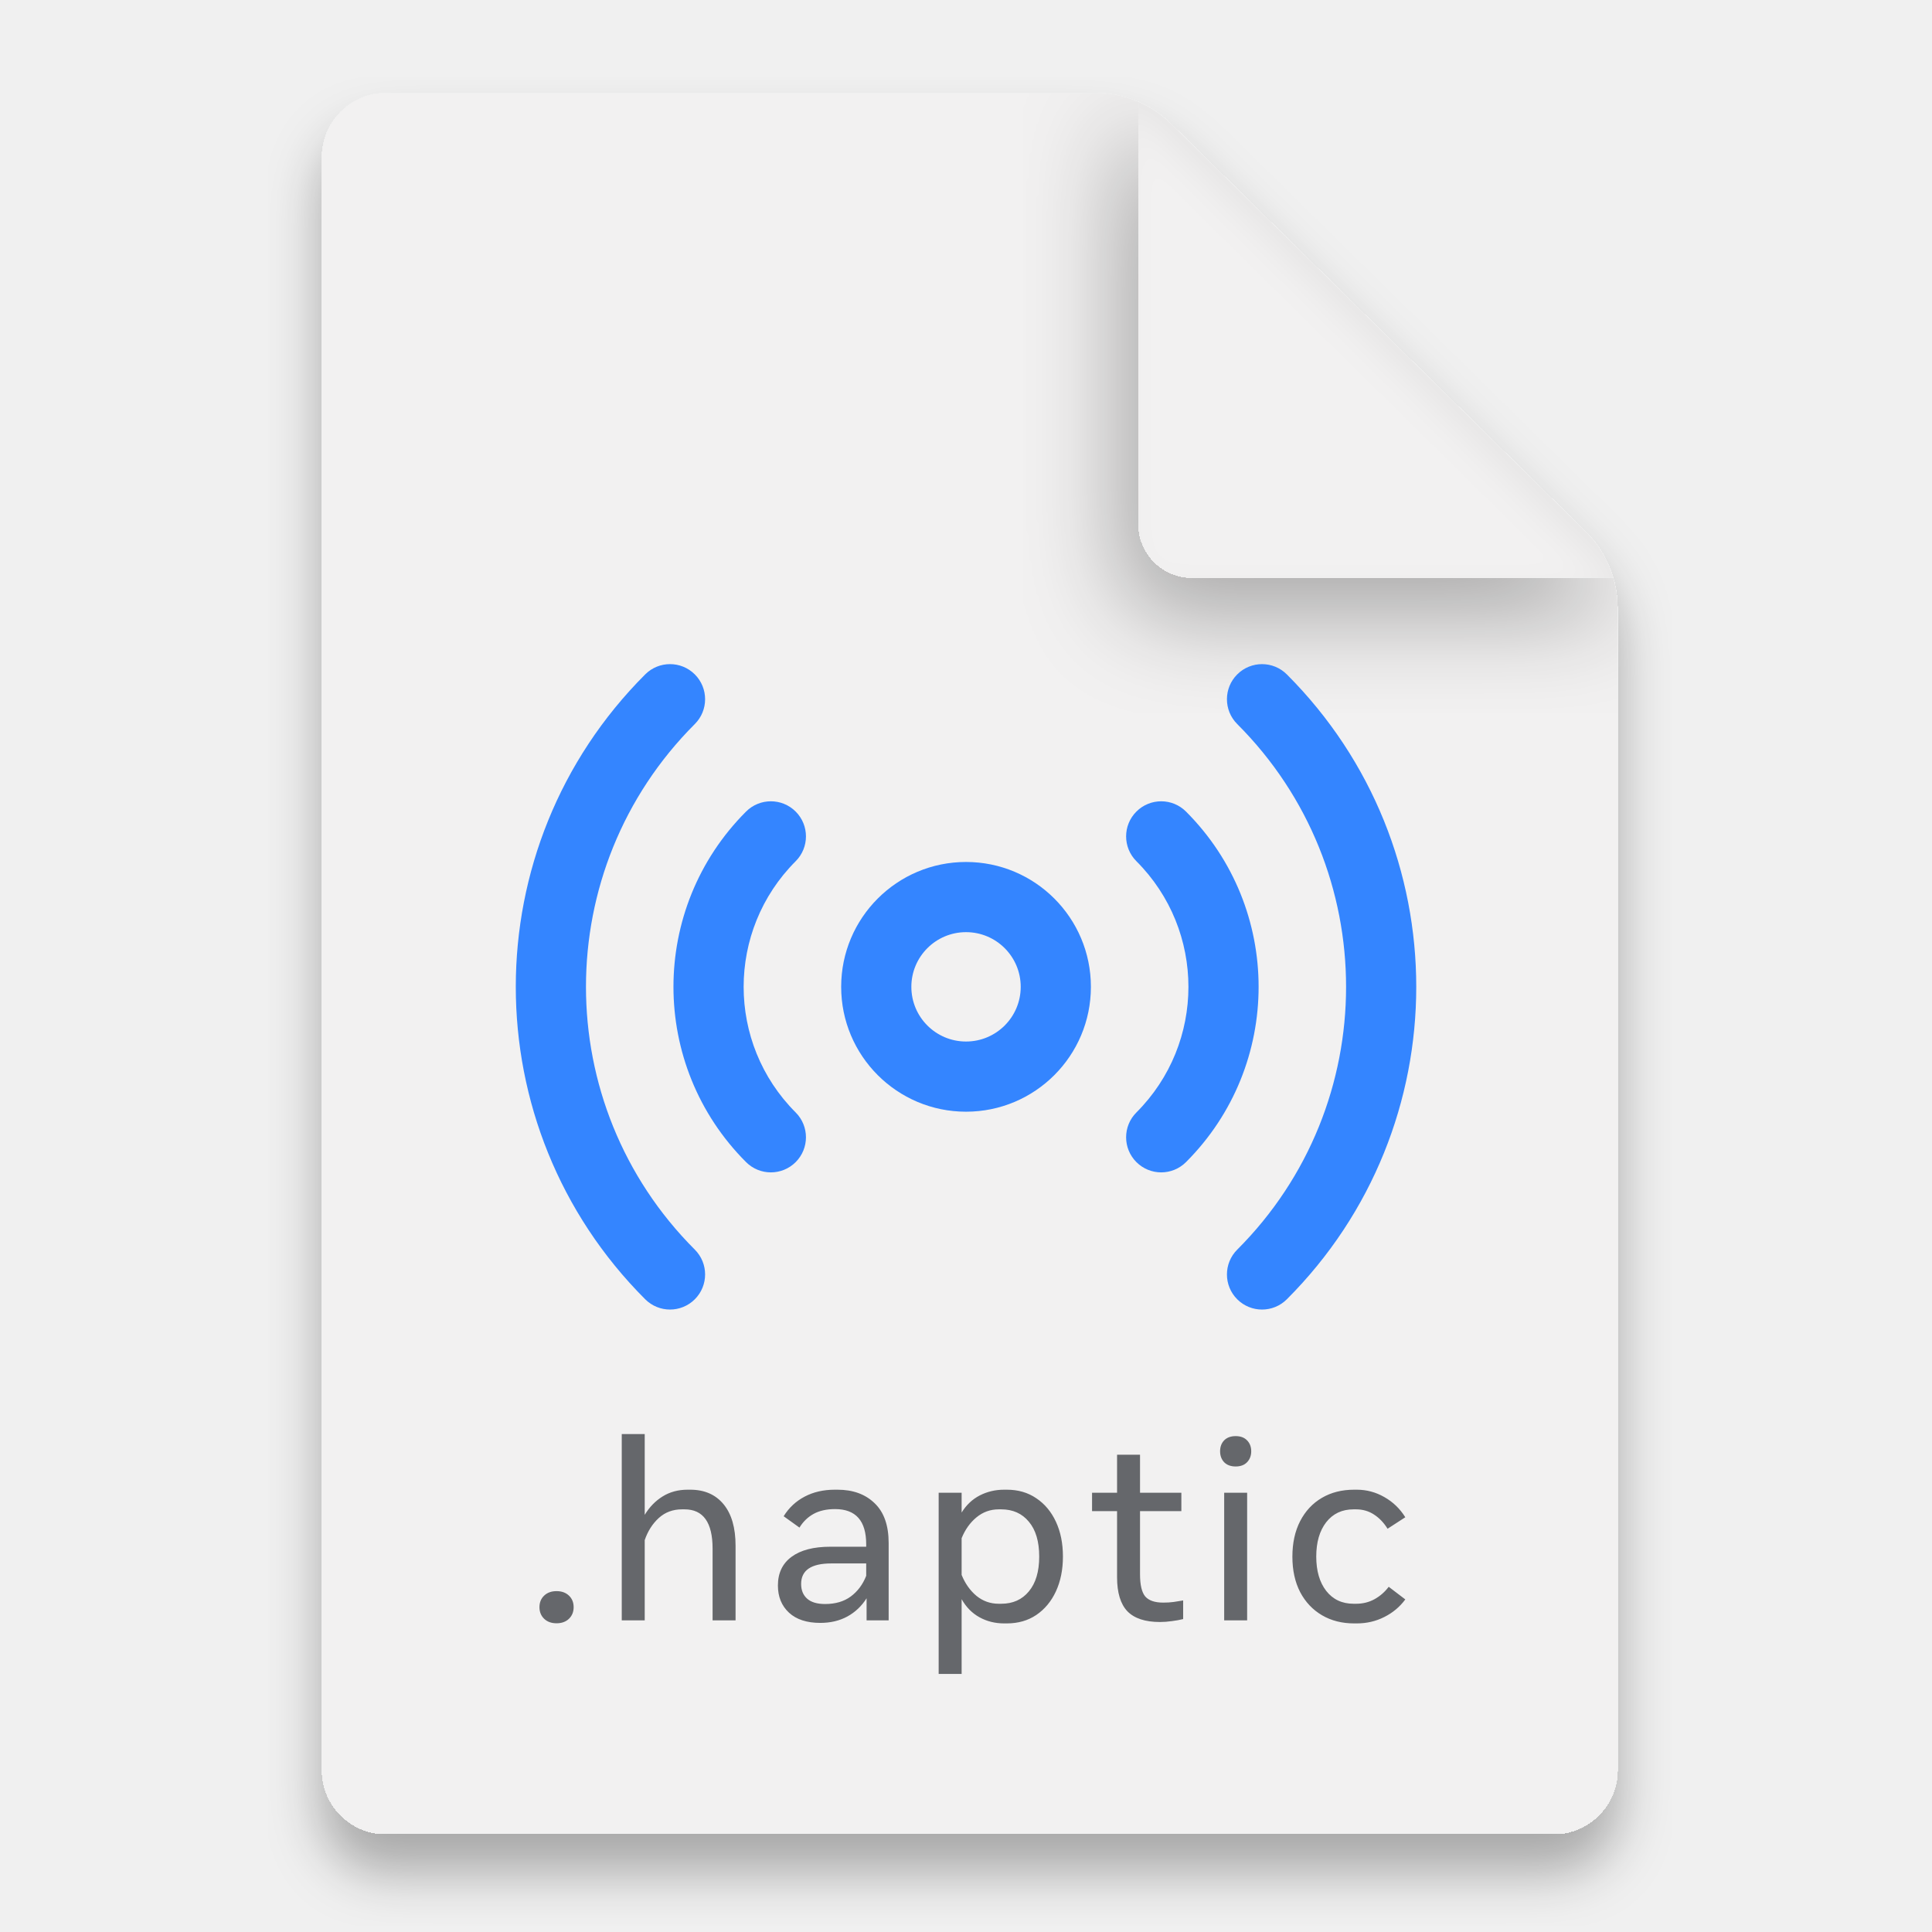
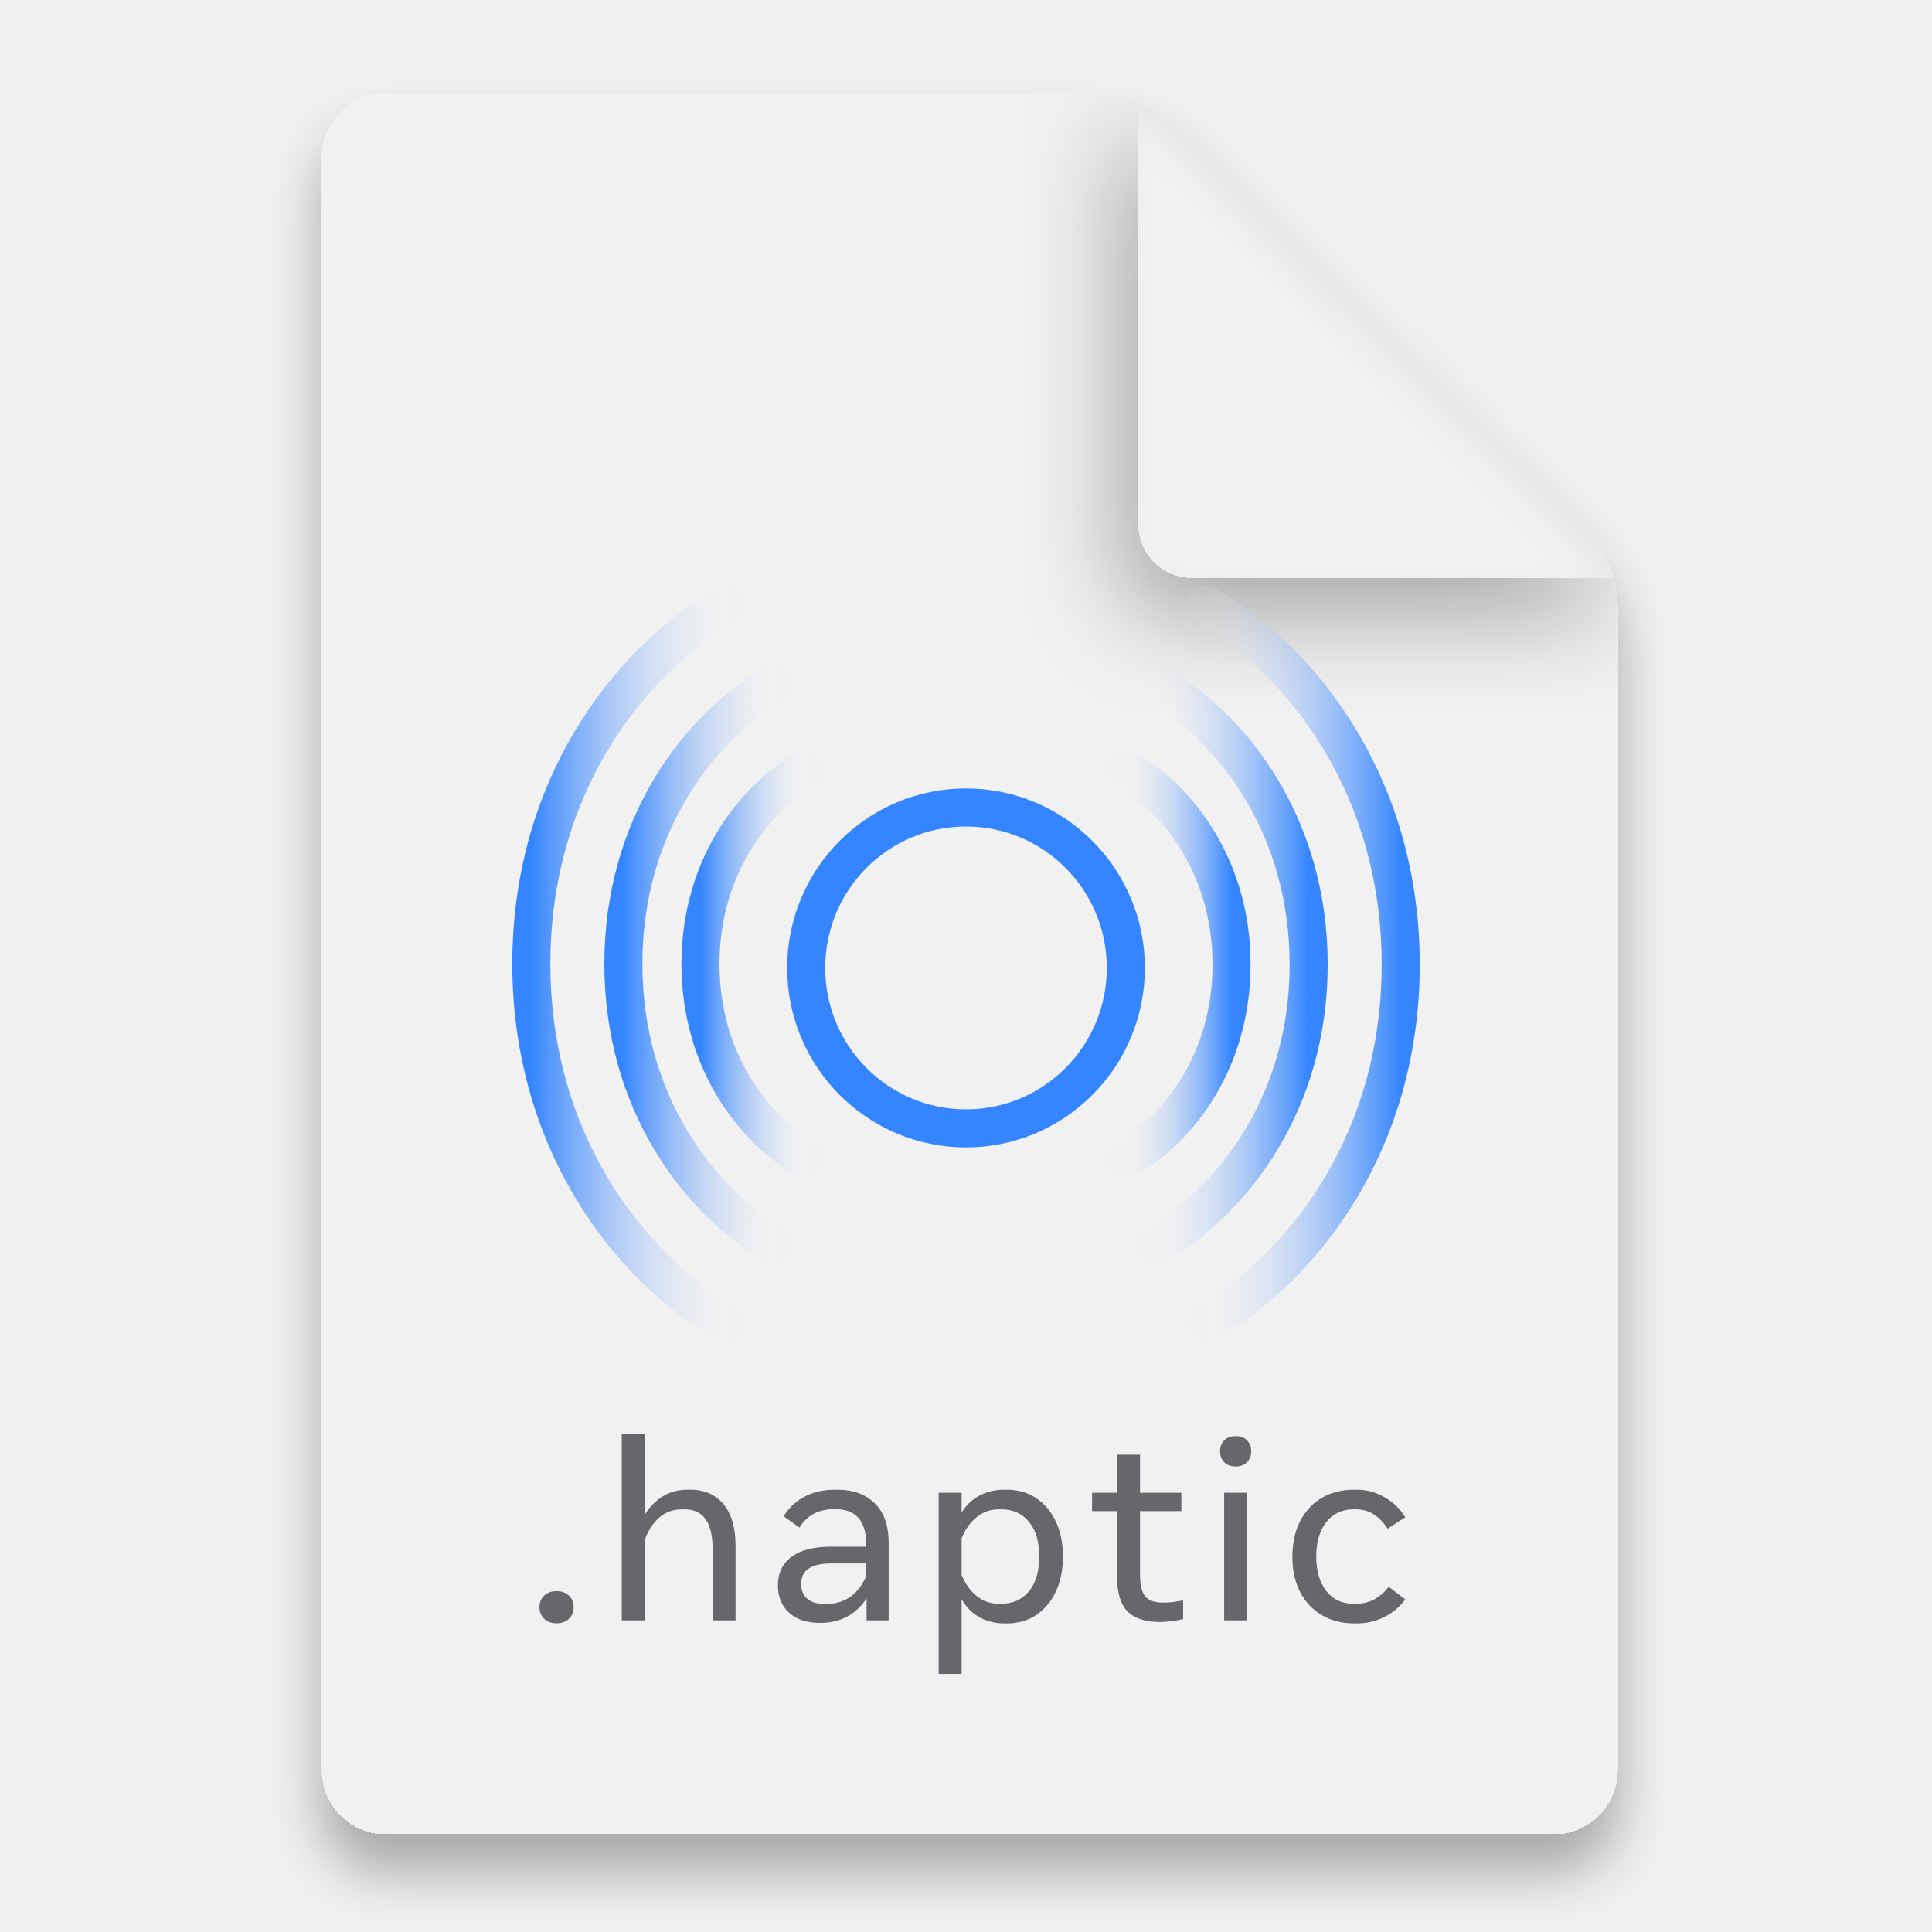
<svg xmlns="http://www.w3.org/2000/svg" width="256" height="256" viewBox="0 0 256 256" fill="none">
-   <g clip-path="url(#clip0_841_14104)">
-     <g filter="url(#filter0_d_841_14104)">
-       <mask id="mask0_841_14104" style="mask-type:alpha" maskUnits="userSpaceOnUse" x="42" y="12" width="173" height="232">
-         <path d="M42.667 20.859C42.667 16.147 46.487 12.327 51.199 12.327H145.167C148.907 12.327 152.498 13.796 155.164 16.419L210.07 70.418C212.795 73.098 214.33 76.76 214.33 80.582V234.499C214.33 239.211 210.51 243.031 205.798 243.031H51.199C46.487 243.031 42.667 239.211 42.667 234.499V20.859Z" fill="#F2F2F2" />
+   <g clip-path="url(#clip0_7468_31468)">
+     <g filter="url(#filter0_d_7468_31468)">
+       <mask id="mask0_7468_31468" style="mask-type:alpha" maskUnits="userSpaceOnUse" x="42" y="12" width="173" height="232">
+         <path d="M42.667 20.858C42.667 16.146 46.487 12.326 51.199 12.326H145.167C148.907 12.326 152.498 13.796 155.164 16.418L210.07 70.417C212.795 73.097 214.33 76.759 214.33 80.582V234.499C214.33 239.211 210.51 243.031 205.798 243.031H51.199C46.487 243.031 42.667 239.211 42.667 234.499V20.858Z" fill="#F2F2F2" style="fill:#F2F2F2;fill:color(display-p3 0.949 0.949 0.949);fill-opacity:1;" />
      </mask>
-       <g mask="url(#mask0_841_14104)">
-         <rect x="-6.558" y="14.074" width="228.884" height="228.884" fill="black" />
-         <rect x="-6.558" y="14.074" width="228.884" height="228.884" rx="1.528" fill="#F2F1F1" />
-         <rect x="-6.558" y="14.074" width="228.884" height="228.884" rx="1.528" fill="#F2F1F1" />
-         <rect x="-6.558" y="14.074" width="228.884" height="228.884" rx="1.528" fill="#F2F1F1" />
-         <rect x="-7.432" y="12.327" width="230.633" height="230.633" rx="1.539" fill="#F2F1F1" />
-         <g filter="url(#filter1_di_841_14104)">
-           <path d="M150.862 69.415V10.186C150.862 9.96 151.135 9.846 151.296 10.005L217.943 75.672C218.268 75.992 218.041 76.544 217.586 76.544H157.991C154.054 76.544 150.862 73.353 150.862 69.415Z" fill="#F2F1F1" />
+       <g mask="url(#mask0_7468_31468)">
+         <rect x="-6.558" y="14.074" width="228.884" height="228.884" fill="black" style="fill:black;fill-opacity:1;" />
+         <rect x="-6.558" y="14.074" width="228.884" height="228.884" rx="1.528" fill="#F2F1F1" style="fill:#F2F1F1;fill:color(display-p3 0.949 0.945 0.945);fill-opacity:1;" />
+         <rect x="-6.558" y="14.074" width="228.884" height="228.884" rx="1.528" fill="#F2F1F1" style="fill:#F2F1F1;fill:color(display-p3 0.949 0.945 0.945);fill-opacity:1;" />
+         <rect x="-6.558" y="14.074" width="228.884" height="228.884" rx="1.528" fill="#F2F1F1" style="fill:#F2F1F1;fill:color(display-p3 0.949 0.945 0.945);fill-opacity:1;" />
+         <rect x="-7.432" y="12.326" width="230.633" height="230.633" rx="1.539" fill="#F2F1F1" style="fill:#F2F1F1;fill:color(display-p3 0.949 0.945 0.945);fill-opacity:1;" />
+         <g filter="url(#filter1_di_7468_31468)">
+           <path d="M150.862 69.415V10.185C150.862 9.959 151.135 9.845 151.296 10.004L217.943 75.671C218.268 75.991 218.041 76.543 217.586 76.543H157.991C154.054 76.543 150.862 73.352 150.862 69.415Z" fill="#F2F1F1" style="fill:#F2F1F1;fill:color(display-p3 0.949 0.945 0.945);fill-opacity:1;" />
        </g>
      </g>
-       <path d="M73.746 215.093C73.07 215.093 72.523 214.896 72.106 214.501C71.689 214.095 71.481 213.583 71.481 212.963C71.481 212.332 71.689 211.819 72.106 211.424C72.523 211.03 73.07 210.833 73.746 210.833C74.422 210.833 74.969 211.03 75.386 211.424C75.803 211.819 76.011 212.332 76.011 212.963C76.011 213.583 75.803 214.095 75.386 214.501C74.969 214.896 74.422 215.093 73.746 215.093ZM82.386 214.704V190.022H85.429V200.723C86.06 199.686 86.849 198.875 87.796 198.289C88.754 197.691 89.858 197.393 91.109 197.393H91.464C93.346 197.393 94.817 198.035 95.876 199.32C96.936 200.605 97.466 202.436 97.466 204.814V214.704H94.422V205.203C94.422 201.732 93.183 199.996 90.703 199.996H90.365C89.159 199.996 88.134 200.379 87.288 201.146C86.454 201.912 85.834 202.887 85.429 204.07V214.704H82.386ZM108.69 215.042C106.909 215.042 105.528 214.591 104.548 213.69C103.567 212.777 103.077 211.576 103.077 210.089C103.077 208.443 103.68 207.175 104.886 206.285C106.092 205.395 107.805 204.949 110.025 204.949H114.776V204.628C114.776 201.518 113.401 199.962 110.651 199.962C109.524 199.962 108.571 200.176 107.794 200.605C107.027 201.033 106.407 201.636 105.934 202.414L103.838 200.909C104.537 199.782 105.466 198.914 106.627 198.306C107.788 197.697 109.118 197.393 110.617 197.393H110.972C113.023 197.393 114.663 197.99 115.892 199.185C117.131 200.368 117.751 202.126 117.751 204.459V214.704H114.827V211.779C114.173 212.816 113.322 213.622 112.274 214.197C111.237 214.76 110.042 215.042 108.69 215.042ZM109.332 212.54C110.696 212.54 111.829 212.208 112.73 211.543C113.643 210.866 114.325 209.954 114.776 208.804V207.164H110.144C107.484 207.164 106.154 208.071 106.154 209.886C106.154 210.709 106.419 211.357 106.948 211.83C107.478 212.303 108.273 212.54 109.332 212.54ZM127.421 221.804H124.378V197.798H127.421V200.419C128.041 199.416 128.841 198.661 129.822 198.153C130.814 197.646 131.89 197.393 133.051 197.393H133.406C134.905 197.393 136.206 197.77 137.311 198.525C138.427 199.269 139.295 200.306 139.914 201.636C140.534 202.966 140.844 204.504 140.844 206.251C140.844 207.987 140.534 209.525 139.914 210.866C139.295 212.196 138.427 213.239 137.311 213.994C136.206 214.738 134.905 215.11 133.406 215.11H133.051C131.856 215.11 130.768 214.839 129.788 214.298C128.807 213.757 128.018 212.957 127.421 211.898V221.804ZM132.341 212.506H132.662C134.206 212.506 135.429 211.96 136.33 210.866C137.243 209.773 137.7 208.235 137.7 206.251C137.7 204.256 137.243 202.718 136.33 201.636C135.429 200.543 134.206 199.996 132.662 199.996H132.341C131.225 199.996 130.239 200.351 129.382 201.061C128.537 201.76 127.883 202.678 127.421 203.817V208.686C127.883 209.824 128.537 210.748 129.382 211.458C130.239 212.157 131.225 212.506 132.341 212.506ZM153.697 214.924C151.747 214.924 150.31 214.45 149.386 213.504C148.473 212.546 148.017 211.041 148.017 208.99V200.233H144.703V197.798H148.017V192.76H151.06V197.798H156.537V200.233H151.06V208.618C151.06 210.016 151.291 210.99 151.753 211.543C152.226 212.084 153.021 212.354 154.137 212.354C154.644 212.354 155.1 212.326 155.506 212.27C155.912 212.213 156.335 212.146 156.774 212.067V214.535C156.323 214.648 155.827 214.738 155.286 214.805C154.745 214.884 154.216 214.924 153.697 214.924ZM163.732 194.316C163.089 194.316 162.582 194.13 162.21 193.758C161.85 193.375 161.669 192.89 161.669 192.304C161.669 191.707 161.85 191.222 162.21 190.85C162.582 190.478 163.089 190.292 163.732 190.292C164.374 190.292 164.876 190.478 165.236 190.85C165.608 191.222 165.794 191.707 165.794 192.304C165.794 192.89 165.608 193.375 165.236 193.758C164.876 194.13 164.374 194.316 163.732 194.316ZM162.21 214.704V197.798H165.253V214.704H162.21ZM179.431 215.11C177.819 215.11 176.399 214.749 175.17 214.028C173.942 213.307 172.978 212.287 172.28 210.968C171.592 209.638 171.248 208.071 171.248 206.268C171.248 204.454 171.592 202.881 172.28 201.551C172.967 200.222 173.925 199.196 175.154 198.475C176.382 197.753 177.808 197.393 179.431 197.393H179.786C181.082 197.393 182.299 197.719 183.437 198.373C184.576 199.016 185.5 199.906 186.21 201.044L183.86 202.566C183.364 201.766 182.767 201.14 182.068 200.689C181.369 200.227 180.575 199.996 179.684 199.996H179.363C177.83 199.996 176.619 200.565 175.728 201.704C174.849 202.842 174.41 204.358 174.41 206.251C174.41 208.145 174.849 209.661 175.728 210.799C176.619 211.937 177.83 212.506 179.363 212.506H179.684C180.586 212.506 181.403 212.303 182.136 211.898C182.868 211.492 183.494 210.945 184.012 210.258L186.21 211.932C185.477 212.923 184.547 213.701 183.42 214.264C182.305 214.828 181.093 215.11 179.786 215.11H179.431Z" fill="#65676B" />
+       <path d="M73.746 215.092C73.07 215.092 72.523 214.895 72.106 214.501C71.689 214.095 71.481 213.582 71.481 212.962C71.481 212.331 71.689 211.818 72.106 211.424C72.523 211.029 73.07 210.832 73.746 210.832C74.422 210.832 74.969 211.029 75.386 211.424C75.803 211.818 76.011 212.331 76.011 212.962C76.011 213.582 75.803 214.095 75.386 214.501C74.969 214.895 74.422 215.092 73.746 215.092ZM82.386 214.704V190.021H85.429V200.723C86.06 199.686 86.849 198.874 87.796 198.288C88.754 197.691 89.858 197.392 91.109 197.392H91.464C93.346 197.392 94.817 198.035 95.876 199.319C96.936 200.604 97.466 202.436 97.466 204.814V214.704H94.422V205.203C94.422 201.731 93.183 199.996 90.703 199.996H90.365C89.159 199.996 88.134 200.379 87.288 201.145C86.454 201.912 85.834 202.887 85.429 204.07V214.704H82.386ZM108.69 215.042C106.909 215.042 105.528 214.591 104.548 213.689C103.567 212.776 103.077 211.576 103.077 210.088C103.077 208.443 103.68 207.175 104.886 206.285C106.092 205.394 107.805 204.949 110.025 204.949H114.776V204.628C114.776 201.517 113.401 199.962 110.651 199.962C109.524 199.962 108.571 200.176 107.794 200.604C107.027 201.033 106.407 201.636 105.934 202.413L103.838 200.909C104.537 199.782 105.466 198.914 106.627 198.305C107.788 197.697 109.118 197.392 110.617 197.392H110.972C113.023 197.392 114.663 197.99 115.892 199.184C117.131 200.368 117.751 202.126 117.751 204.459V214.704H114.827V211.779C114.173 212.816 113.322 213.622 112.274 214.196C111.237 214.76 110.042 215.042 108.69 215.042ZM109.332 212.54C110.696 212.54 111.829 212.207 112.73 211.542C113.643 210.866 114.325 209.953 114.776 208.804V207.164H110.144C107.484 207.164 106.154 208.071 106.154 209.885C106.154 210.708 106.419 211.356 106.948 211.83C107.478 212.303 108.273 212.54 109.332 212.54ZM127.421 221.804H124.378V197.798H127.421V200.418C128.041 199.415 128.841 198.66 129.822 198.153C130.814 197.646 131.89 197.392 133.051 197.392H133.406C134.905 197.392 136.206 197.77 137.311 198.525C138.427 199.269 139.295 200.306 139.914 201.636C140.534 202.965 140.844 204.504 140.844 206.251C140.844 207.986 140.534 209.525 139.914 210.866C139.295 212.196 138.427 213.238 137.311 213.994C136.206 214.737 134.905 215.109 133.406 215.109H133.051C131.856 215.109 130.768 214.839 129.788 214.298C128.807 213.757 128.018 212.957 127.421 211.897V221.804ZM132.341 212.506H132.662C134.206 212.506 135.429 211.959 136.33 210.866C137.243 209.773 137.7 208.234 137.7 206.251C137.7 204.256 137.243 202.717 136.33 201.636C135.429 200.542 134.206 199.996 132.662 199.996H132.341C131.225 199.996 130.239 200.351 129.382 201.061C128.537 201.76 127.883 202.678 127.421 203.816V208.685C127.883 209.824 128.537 210.748 129.382 211.458C130.239 212.156 131.225 212.506 132.341 212.506ZM153.697 214.923C151.747 214.923 150.31 214.45 149.386 213.503C148.473 212.545 148.017 211.041 148.017 208.989V200.232H144.703V197.798H148.017V192.76H151.06V197.798H156.537V200.232H151.06V208.618C151.06 210.015 151.291 210.99 151.753 211.542C152.226 212.083 153.021 212.354 154.137 212.354C154.644 212.354 155.1 212.326 155.506 212.269C155.912 212.213 156.335 212.145 156.774 212.066V214.535C156.323 214.647 155.827 214.737 155.286 214.805C154.745 214.884 154.216 214.923 153.697 214.923ZM163.732 194.315C163.089 194.315 162.582 194.129 162.21 193.757C161.85 193.374 161.669 192.89 161.669 192.304C161.669 191.706 161.85 191.222 162.21 190.85C162.582 190.478 163.089 190.292 163.732 190.292C164.374 190.292 164.876 190.478 165.236 190.85C165.608 191.222 165.794 191.706 165.794 192.304C165.794 192.89 165.608 193.374 165.236 193.757C164.876 194.129 164.374 194.315 163.732 194.315ZM162.21 214.704V197.798H165.253V214.704H162.21ZM179.431 215.109C177.819 215.109 176.399 214.749 175.17 214.027C173.942 213.306 172.978 212.286 172.28 210.967C171.592 209.638 171.248 208.071 171.248 206.268C171.248 204.453 171.592 202.881 172.28 201.551C172.967 200.221 173.925 199.195 175.154 198.474C176.382 197.753 177.808 197.392 179.431 197.392H179.786C181.082 197.392 182.299 197.719 183.437 198.373C184.576 199.015 185.5 199.906 186.21 201.044L183.86 202.565C183.364 201.765 182.767 201.14 182.068 200.689C181.369 200.227 180.575 199.996 179.684 199.996H179.363C177.83 199.996 176.619 200.565 175.728 201.703C174.849 202.841 174.41 204.357 174.41 206.251C174.41 208.144 174.849 209.66 175.728 210.798C176.619 211.937 177.83 212.506 179.363 212.506H179.684C180.586 212.506 181.403 212.303 182.136 211.897C182.868 211.492 183.494 210.945 184.012 210.257L186.21 211.931C185.477 212.923 184.547 213.701 183.42 214.264C182.305 214.828 181.093 215.109 179.786 215.109H179.431Z" fill="#65676B" style="fill:#65676B;fill:color(display-p3 0.396 0.404 0.42);fill-opacity:1;" />
    </g>
-     <path d="M135.25 130.761C135.25 126.759 132.006 123.515 128.004 123.515C124.003 123.516 120.759 126.759 120.759 130.761C120.759 134.763 124.003 138.007 128.004 138.007C132.006 138.007 135.25 134.763 135.25 130.761ZM144.55 130.761C144.55 139.899 137.142 147.306 128.004 147.306C118.867 147.306 111.459 139.899 111.459 130.761C111.459 121.623 118.867 114.216 128.004 114.216C137.142 114.216 144.55 121.623 144.55 130.761Z" fill="#3485FF" />
-     <path d="M98.856 107.538C100.671 105.722 103.616 105.722 105.432 107.538C107.247 109.354 107.247 112.298 105.432 114.114C96.238 123.308 96.238 138.214 105.432 147.408C107.247 149.224 107.247 152.168 105.432 153.984C103.616 155.8 100.671 155.8 98.856 153.984C86.03 141.158 86.03 120.364 98.856 107.538Z" fill="#3485FF" />
-     <path d="M85.492 89.362C87.308 87.546 90.252 87.546 92.068 89.362C93.884 91.178 93.884 94.122 92.068 95.938C72.837 115.169 72.837 146.351 92.068 165.583C93.884 167.399 93.884 170.343 92.068 172.159C90.252 173.975 87.308 173.975 85.492 172.159C62.629 149.296 62.629 112.225 85.492 89.362Z" fill="#3485FF" />
-     <path d="M150.578 107.538C152.394 105.722 155.338 105.722 157.153 107.538C169.979 120.364 169.979 141.158 157.153 153.984C155.338 155.8 152.394 155.8 150.578 153.984C148.762 152.168 148.762 149.224 150.578 147.408C159.772 138.214 159.772 123.308 150.578 114.114C148.762 112.298 148.762 109.354 150.578 107.538Z" fill="#3485FF" />
-     <path d="M163.938 89.363C165.754 87.547 168.698 87.547 170.514 89.363C193.377 112.227 193.377 149.297 170.514 172.161C168.698 173.977 165.754 173.977 163.938 172.161C162.122 170.345 162.122 167.401 163.938 165.585C183.17 146.353 183.17 115.171 163.938 95.939C162.122 94.123 162.122 91.179 163.938 89.363Z" fill="#3485FF" />
+     <ellipse cx="128.002" cy="128.256" rx="21.177" ry="21.259" stroke="#3485FF" style="stroke:#3485FF;stroke:color(display-p3 0.204 0.522 1);stroke-opacity:1;" stroke-width="5.043" />
+     <path d="M106.826 153.635C99.647 149.454 92.817 140.343 92.817 127.735C92.817 115.126 99.647 106.068 106.826 101.888" stroke="url(#paint0_linear_7468_31468)" stroke-width="5.043" stroke-linecap="round" />
+     <path d="M149.18 101.888C156.359 106.068 163.188 115.179 163.188 127.788C163.188 140.397 156.359 149.454 149.18 153.635" stroke="url(#paint1_linear_7468_31468)" stroke-width="5.043" stroke-linecap="round" />
+     <path d="M102.705 165.006C92.401 158.988 82.599 145.874 82.599 127.723C82.599 109.573 92.401 96.535 102.705 90.517" stroke="url(#paint2_linear_7468_31468)" stroke-width="5.043" stroke-linecap="round" />
+     <path d="M153.135 90.518C163.523 96.536 173.406 109.651 173.406 127.801C173.406 145.952 163.523 158.989 153.135 165.007" stroke="url(#paint3_linear_7468_31468)" stroke-width="5.043" stroke-linecap="round" />
+     <path d="M96.278 175.389C83.019 167.693 70.404 150.923 70.404 127.713C70.404 104.503 83.019 87.831 96.278 80.135" stroke="url(#paint4_linear_7468_31468)" stroke-width="5.043" stroke-linecap="round" />
+     <path d="M159.727 80.133C172.987 87.829 185.602 104.599 185.602 127.809C185.602 151.019 172.987 167.691 159.727 175.387" stroke="url(#paint5_linear_7468_31468)" stroke-width="5.043" stroke-linecap="round" />
  </g>
  <defs>
-     <filter id="filter0_d_841_14104" x="35.538" y="10.29" width="185.92" height="244.89" filterUnits="userSpaceOnUse" color-interpolation-filters="sRGB">
+     <filter id="filter0_d_7468_31468" x="35.538" y="10.29" width="185.92" height="244.889" filterUnits="userSpaceOnUse" color-interpolation-filters="sRGB">
      <feFlood flood-opacity="0" result="BackgroundImageFix" />
      <feColorMatrix in="SourceAlpha" type="matrix" values="0 0 0 0 0 0 0 0 0 0 0 0 0 0 0 0 0 0 127 0" result="hardAlpha" />
      <feOffset dy="5.092" />
      <feGaussianBlur stdDeviation="3.564" />
      <feComposite in2="hardAlpha" operator="out" />
      <feColorMatrix type="matrix" values="0 0 0 0 0 0 0 0 0 0 0 0 0 0 0 0 0 0 0.3 0" />
-       <feBlend mode="normal" in2="BackgroundImageFix" result="effect1_dropShadow_841_14104" />
-       <feBlend mode="normal" in="SourceGraphic" in2="effect1_dropShadow_841_14104" result="shape" />
+       <feBlend mode="normal" in2="BackgroundImageFix" result="effect1_dropShadow_7468_31468" />
+       <feBlend mode="normal" in="SourceGraphic" in2="effect1_dropShadow_7468_31468" result="shape" />
    </filter>
-     <filter id="filter1_di_841_14104" x="135.587" y="2.293" width="92.692" height="92.072" filterUnits="userSpaceOnUse" color-interpolation-filters="sRGB">
+     <filter id="filter1_di_7468_31468" x="135.587" y="2.293" width="92.692" height="92.072" filterUnits="userSpaceOnUse" color-interpolation-filters="sRGB">
      <feFlood flood-opacity="0" result="BackgroundImageFix" />
      <feColorMatrix in="SourceAlpha" type="matrix" values="0 0 0 0 0 0 0 0 0 0 0 0 0 0 0 0 0 0 127 0" result="hardAlpha" />
      <feOffset dx="-2.546" dy="5.092" />
      <feGaussianBlur stdDeviation="6.365" />
      <feComposite in2="hardAlpha" operator="out" />
      <feColorMatrix type="matrix" values="0 0 0 0 0 0 0 0 0 0 0 0 0 0 0 0 0 0 0.3 0" />
-       <feBlend mode="normal" in2="BackgroundImageFix" result="effect1_dropShadow_841_14104" />
-       <feBlend mode="normal" in="SourceGraphic" in2="effect1_dropShadow_841_14104" result="shape" />
+       <feBlend mode="normal" in2="BackgroundImageFix" result="effect1_dropShadow_7468_31468" />
+       <feBlend mode="normal" in="SourceGraphic" in2="effect1_dropShadow_7468_31468" result="shape" />
      <feColorMatrix in="SourceAlpha" type="matrix" values="0 0 0 0 0 0 0 0 0 0 0 0 0 0 0 0 0 0 127 0" result="hardAlpha" />
      <feOffset dx="-2.546" dy="2.546" />
      <feGaussianBlur stdDeviation="2.546" />
      <feComposite in2="hardAlpha" operator="arithmetic" k2="-1" k3="1" />
      <feColorMatrix type="matrix" values="0 0 0 0 0 0 0 0 0 0 0 0 0 0 0 0 0 0 0.05 0" />
-       <feBlend mode="normal" in2="shape" result="effect2_innerShadow_841_14104" />
+       <feBlend mode="normal" in2="shape" result="effect2_innerShadow_7468_31468" />
    </filter>
-     <clipPath id="clip0_841_14104">
-       <rect width="256" height="256" fill="white" />
+     <linearGradient id="paint0_linear_7468_31468" x1="106.826" y1="127.761" x2="92.817" y2="127.761" gradientUnits="userSpaceOnUse">
+       <stop stop-color="#F2F1F1" stop-opacity="0.1" style="stop-color:#F2F1F1;stop-color:color(display-p3 0.949 0.945 0.945);stop-opacity:0.1;" />
+       <stop offset="1" stop-color="#3485FF" style="stop-color:#3485FF;stop-color:color(display-p3 0.204 0.522 1);stop-opacity:1;" />
+     </linearGradient>
+     <linearGradient id="paint1_linear_7468_31468" x1="163.188" y1="127.761" x2="149.18" y2="127.761" gradientUnits="userSpaceOnUse">
+       <stop stop-color="#3485FF" style="stop-color:#3485FF;stop-color:color(display-p3 0.204 0.522 1);stop-opacity:1;" />
+       <stop offset="1" stop-color="#F2F1F1" stop-opacity="0.1" style="stop-color:#F2F1F1;stop-color:color(display-p3 0.949 0.945 0.945);stop-opacity:0.1;" />
+     </linearGradient>
+     <linearGradient id="paint2_linear_7468_31468" x1="102.705" y1="127.762" x2="82.599" y2="127.762" gradientUnits="userSpaceOnUse">
+       <stop stop-color="#F2F1F1" stop-opacity="0.1" style="stop-color:#F2F1F1;stop-color:color(display-p3 0.949 0.945 0.945);stop-opacity:0.1;" />
+       <stop offset="1" stop-color="#3485FF" style="stop-color:#3485FF;stop-color:color(display-p3 0.204 0.522 1);stop-opacity:1;" />
+     </linearGradient>
+     <linearGradient id="paint3_linear_7468_31468" x1="173.406" y1="127.763" x2="153.135" y2="127.763" gradientUnits="userSpaceOnUse">
+       <stop stop-color="#3485FF" style="stop-color:#3485FF;stop-color:color(display-p3 0.204 0.522 1);stop-opacity:1;" />
+       <stop offset="1" stop-color="#F2F1F1" stop-opacity="0.1" style="stop-color:#F2F1F1;stop-color:color(display-p3 0.949 0.945 0.945);stop-opacity:0.1;" />
+     </linearGradient>
+     <linearGradient id="paint4_linear_7468_31468" x1="96.278" y1="127.762" x2="70.404" y2="127.762" gradientUnits="userSpaceOnUse">
+       <stop stop-color="#F2F1F1" stop-opacity="0.1" style="stop-color:#F2F1F1;stop-color:color(display-p3 0.949 0.945 0.945);stop-opacity:0.1;" />
+       <stop offset="1" stop-color="#3485FF" style="stop-color:#3485FF;stop-color:color(display-p3 0.204 0.522 1);stop-opacity:1;" />
+     </linearGradient>
+     <linearGradient id="paint5_linear_7468_31468" x1="185.602" y1="127.76" x2="159.727" y2="127.76" gradientUnits="userSpaceOnUse">
+       <stop stop-color="#3485FF" style="stop-color:#3485FF;stop-color:color(display-p3 0.204 0.522 1);stop-opacity:1;" />
+       <stop offset="1" stop-color="#F2F1F1" stop-opacity="0.1" style="stop-color:#F2F1F1;stop-color:color(display-p3 0.949 0.945 0.945);stop-opacity:0.1;" />
+     </linearGradient>
+     <clipPath id="clip0_7468_31468">
+       <rect width="256" height="256" fill="white" style="fill:white;fill-opacity:1;" />
    </clipPath>
  </defs>
</svg>
